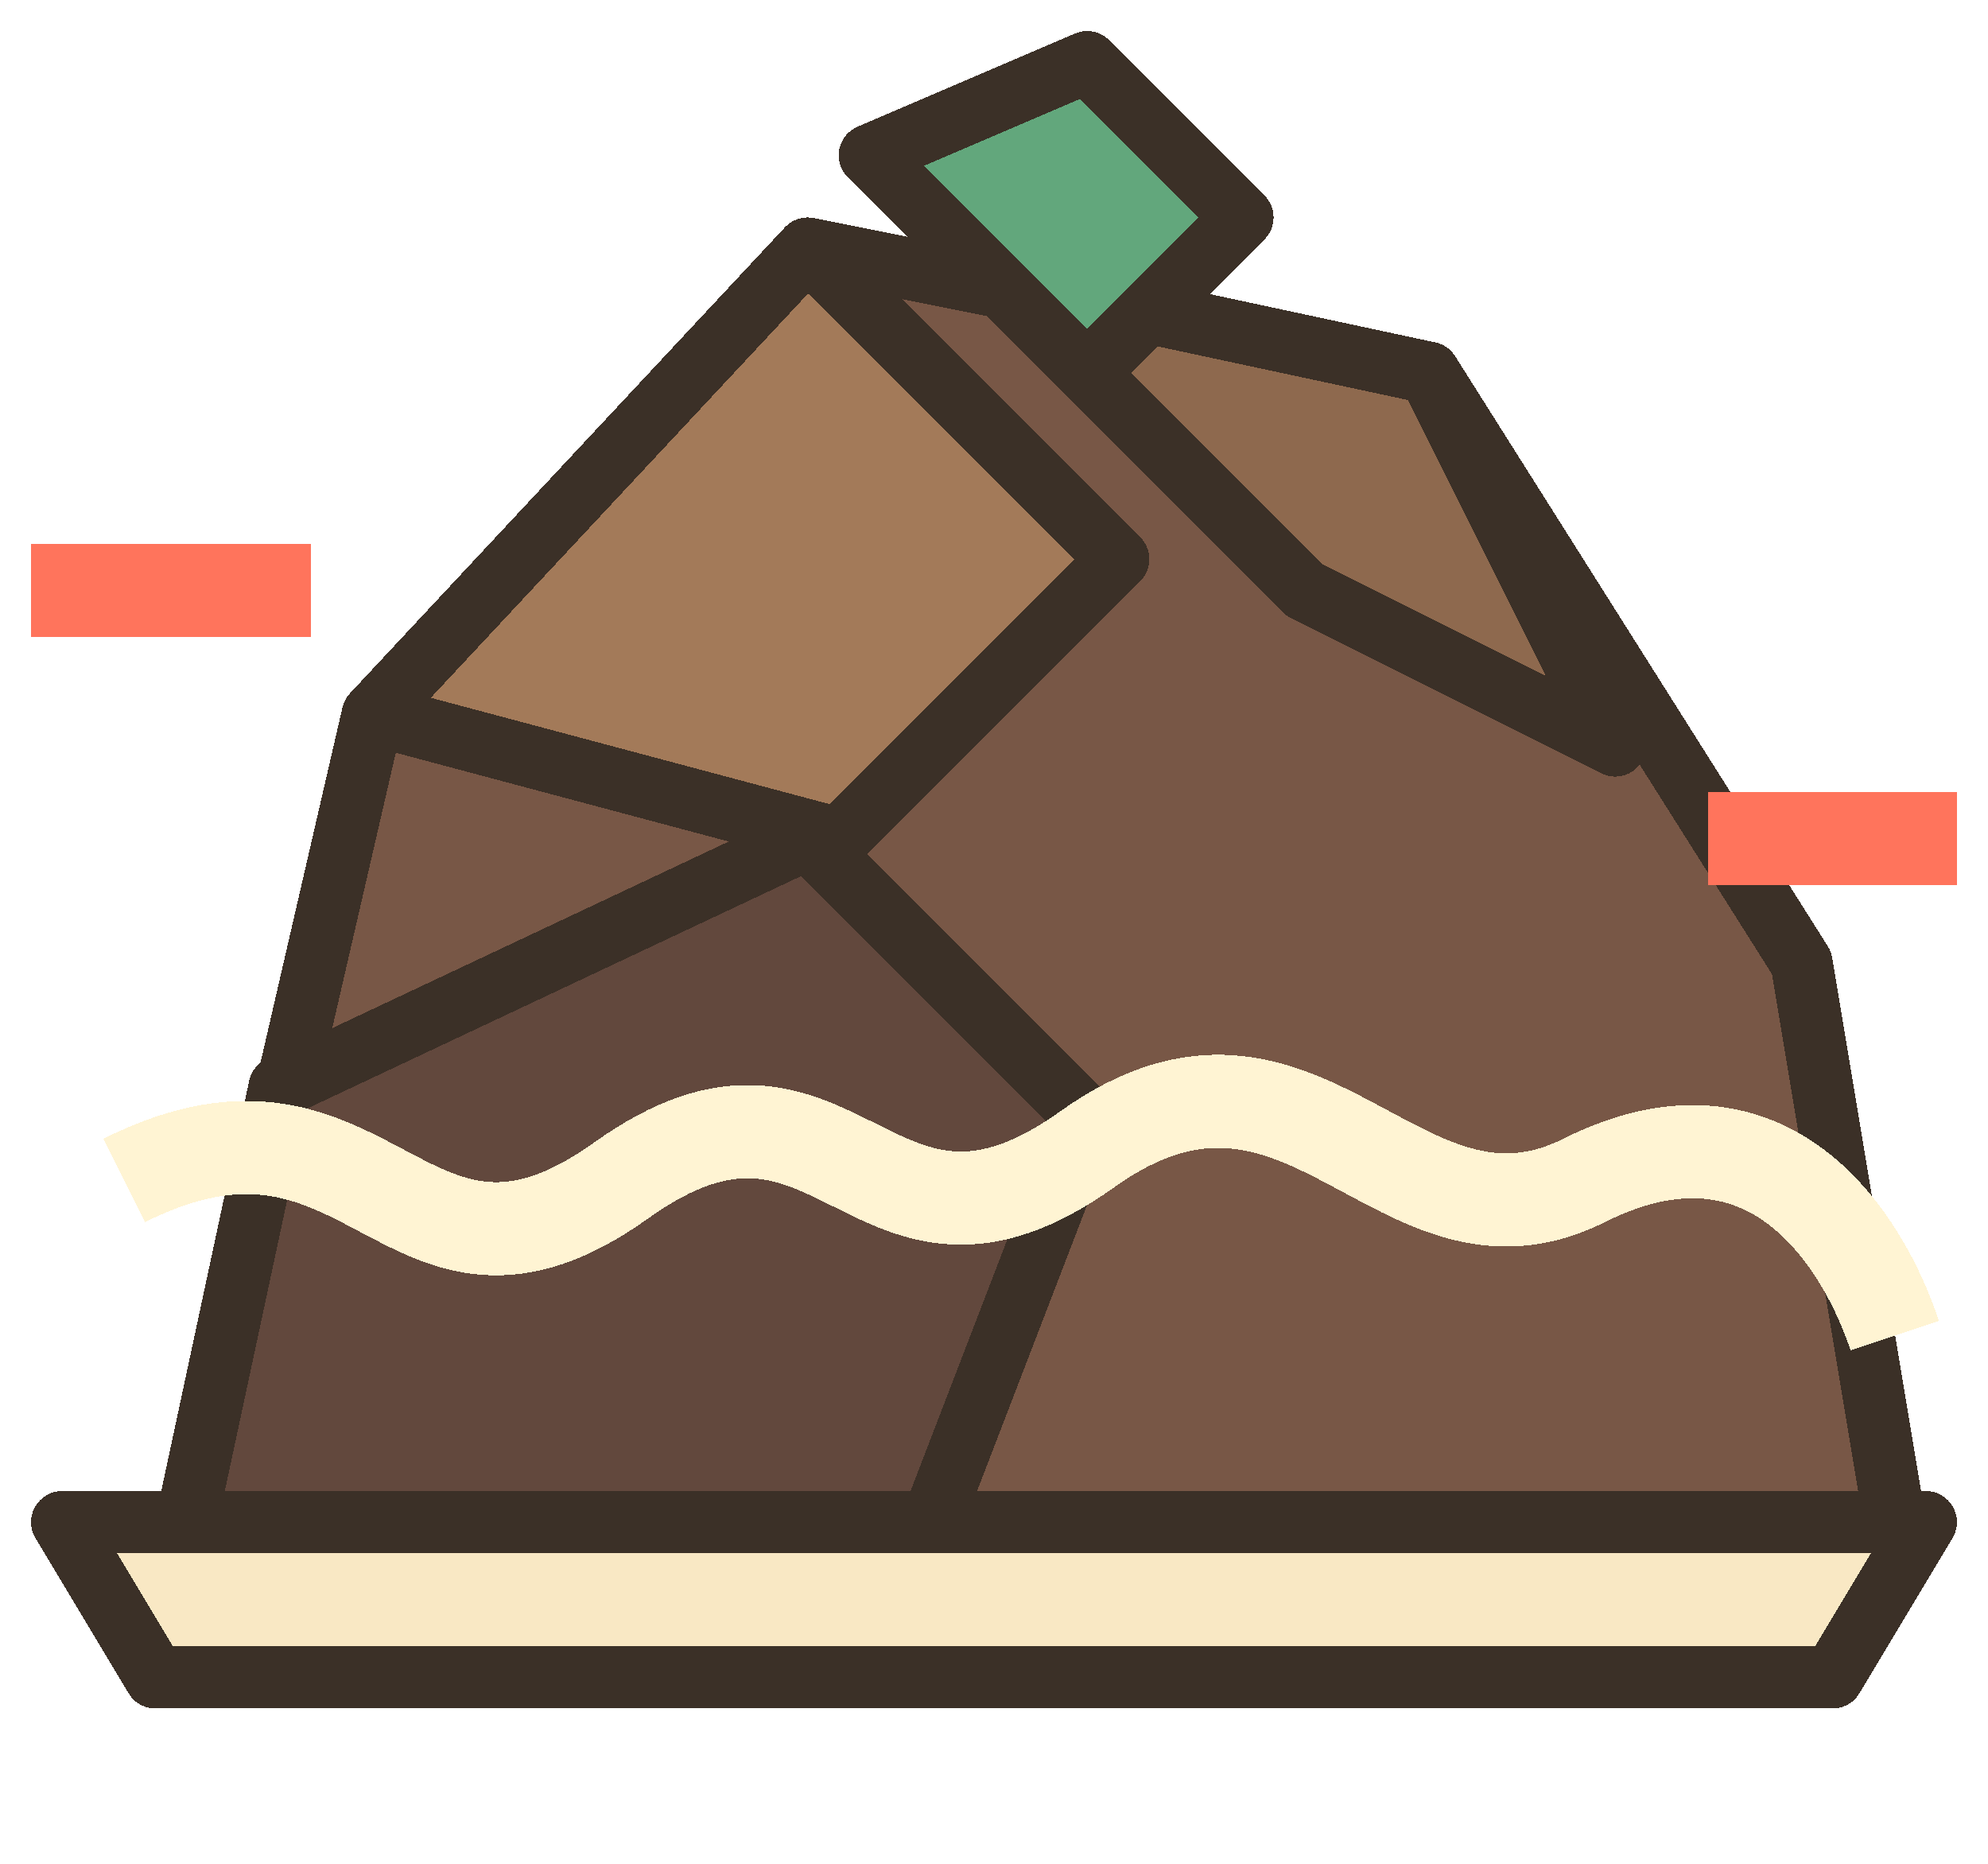
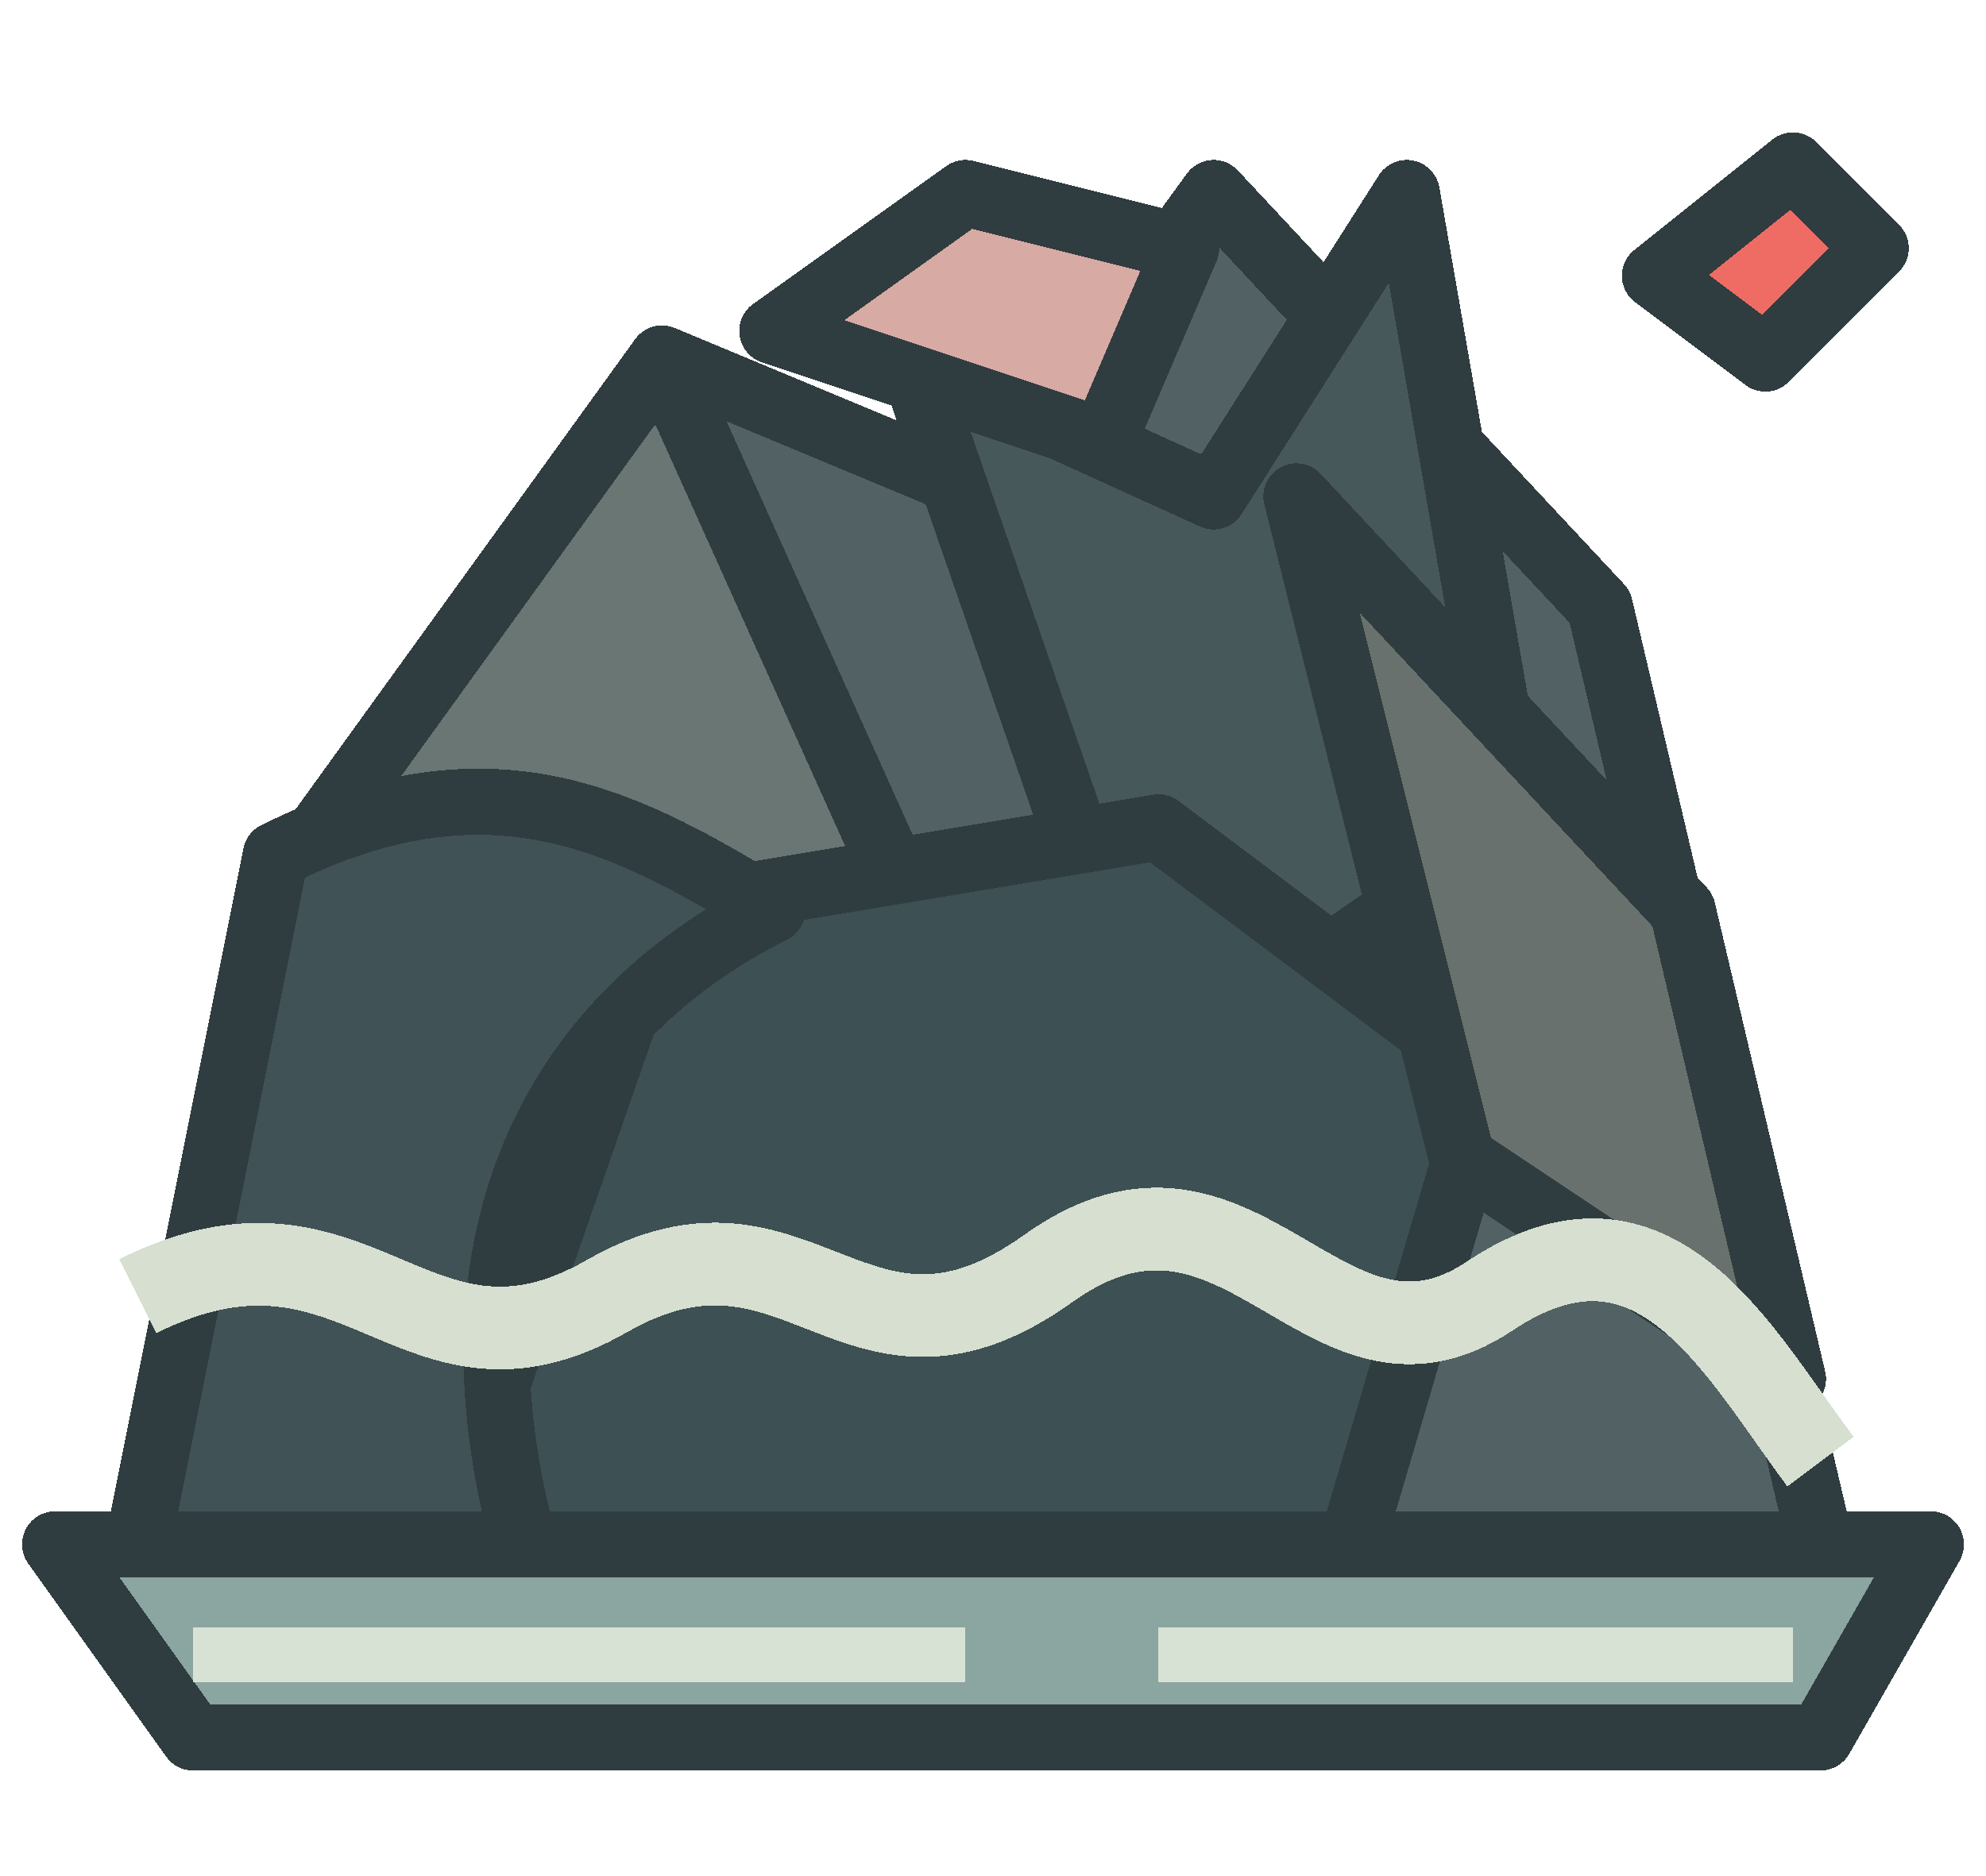
- <svg xmlns="http://www.w3.org/2000/svg" viewBox="0 0 64 60">
-   <g shape-rendering="crispEdges" stroke="#3b3027" stroke-width="2" stroke-linejoin="round">
-     <path d="M6 49 12 23l14-15 20 4 12 19 3 18z" fill="#785746" />
-     <path d="m12 23 14-15 10 10-9 9z" fill="#a37a59" />
-     <path d="m32 9 14 3 6 12-10-5z" fill="#8e694e" />
-     <path d="m9 35 17-8 9 9-5 13H6z" fill="#62483d" />
-     <path d="m28 5 7-3 5 5-5 5z" fill="#62a77c" />
-     <path d="M2 49h60l-3 5H5z" fill="#f9e8c4" />
-     <path d="M4 38c8-4 9 5 16 0s8 4 15-1 10 4 16 1 9 2 10 5" fill="none" stroke="#fff4d3" stroke-width="3" />
-     <path d="M1 19h9M55 27h8" stroke="#ff745c" stroke-width="3" />
+ <svg xmlns="http://www.w3.org/2000/svg" viewBox="0 0 72 68">
+   <g shape-rendering="crispEdges" stroke="#303d40" stroke-width="2.4" stroke-linejoin="round">
+     <path d="M5 56 11 31l13-18 12 5 8-11 14 15 8 34z" fill="#526164" />
+     <path d="m11 31 13-18 9 20-9 16z" fill="#6a7673" />
+     <path d="m33 13 11 5 7-11 4 23-13 9z" fill="#47585b" />
+     <path d="m24 33 18-3 12 9-5 17H16z" fill="#3d5053" />
+     <path d="m47 18 14 15 4 17-12-8z" fill="#68716d" />
+     <path d="M10 31c8-4 13-1 18 2-8 4-12 12-9 23H5z" fill="#405256" />
+     <path d="m28 12 7-5 8 2-3 7z" fill="#d8aaa4" />
+     <path d="M2 56h68l-4 7H7z" fill="#8ba5a1" />
+     <path d="M5 47c8-4 10 4 17 0s9 4 16-1 10 5 16 1 9 2 12 6" fill="none" stroke="#d6dfd0" stroke-width="3" />
+     <path d="M7 60h28M42 60h23" stroke="#d8e2d4" stroke-width="2" />
+     <path d="m60 10 5-4 3 3-4 4z" fill="#ef6c64" />
  </g>
</svg>
